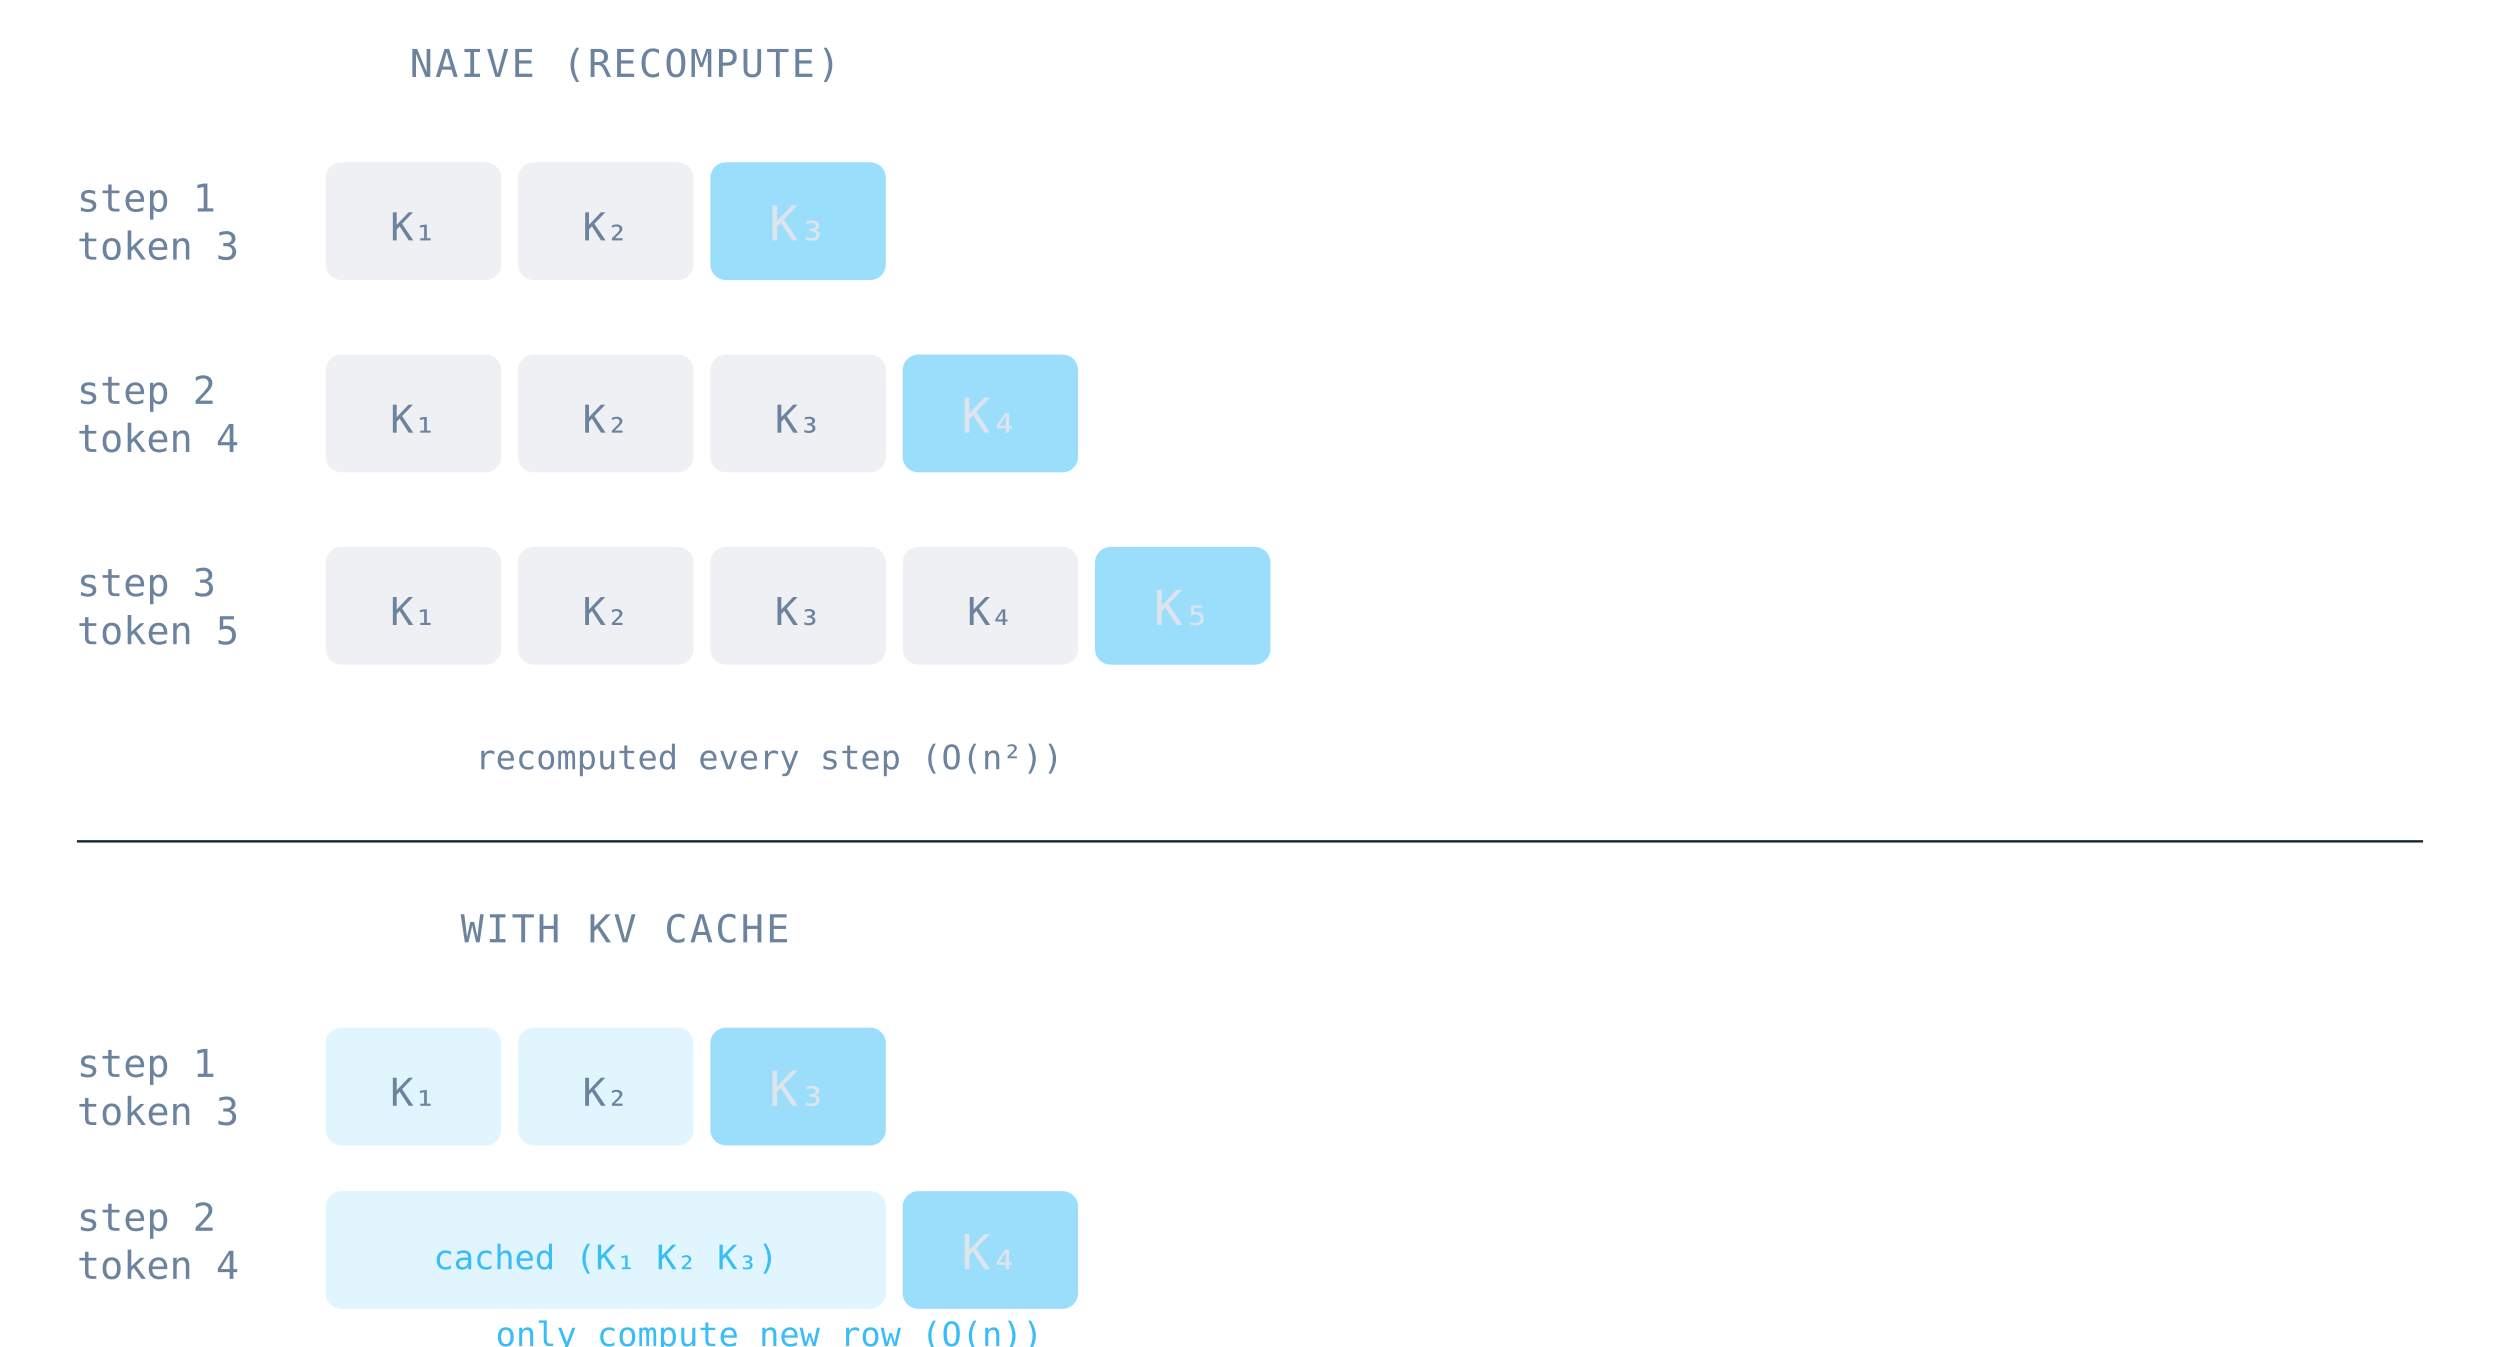
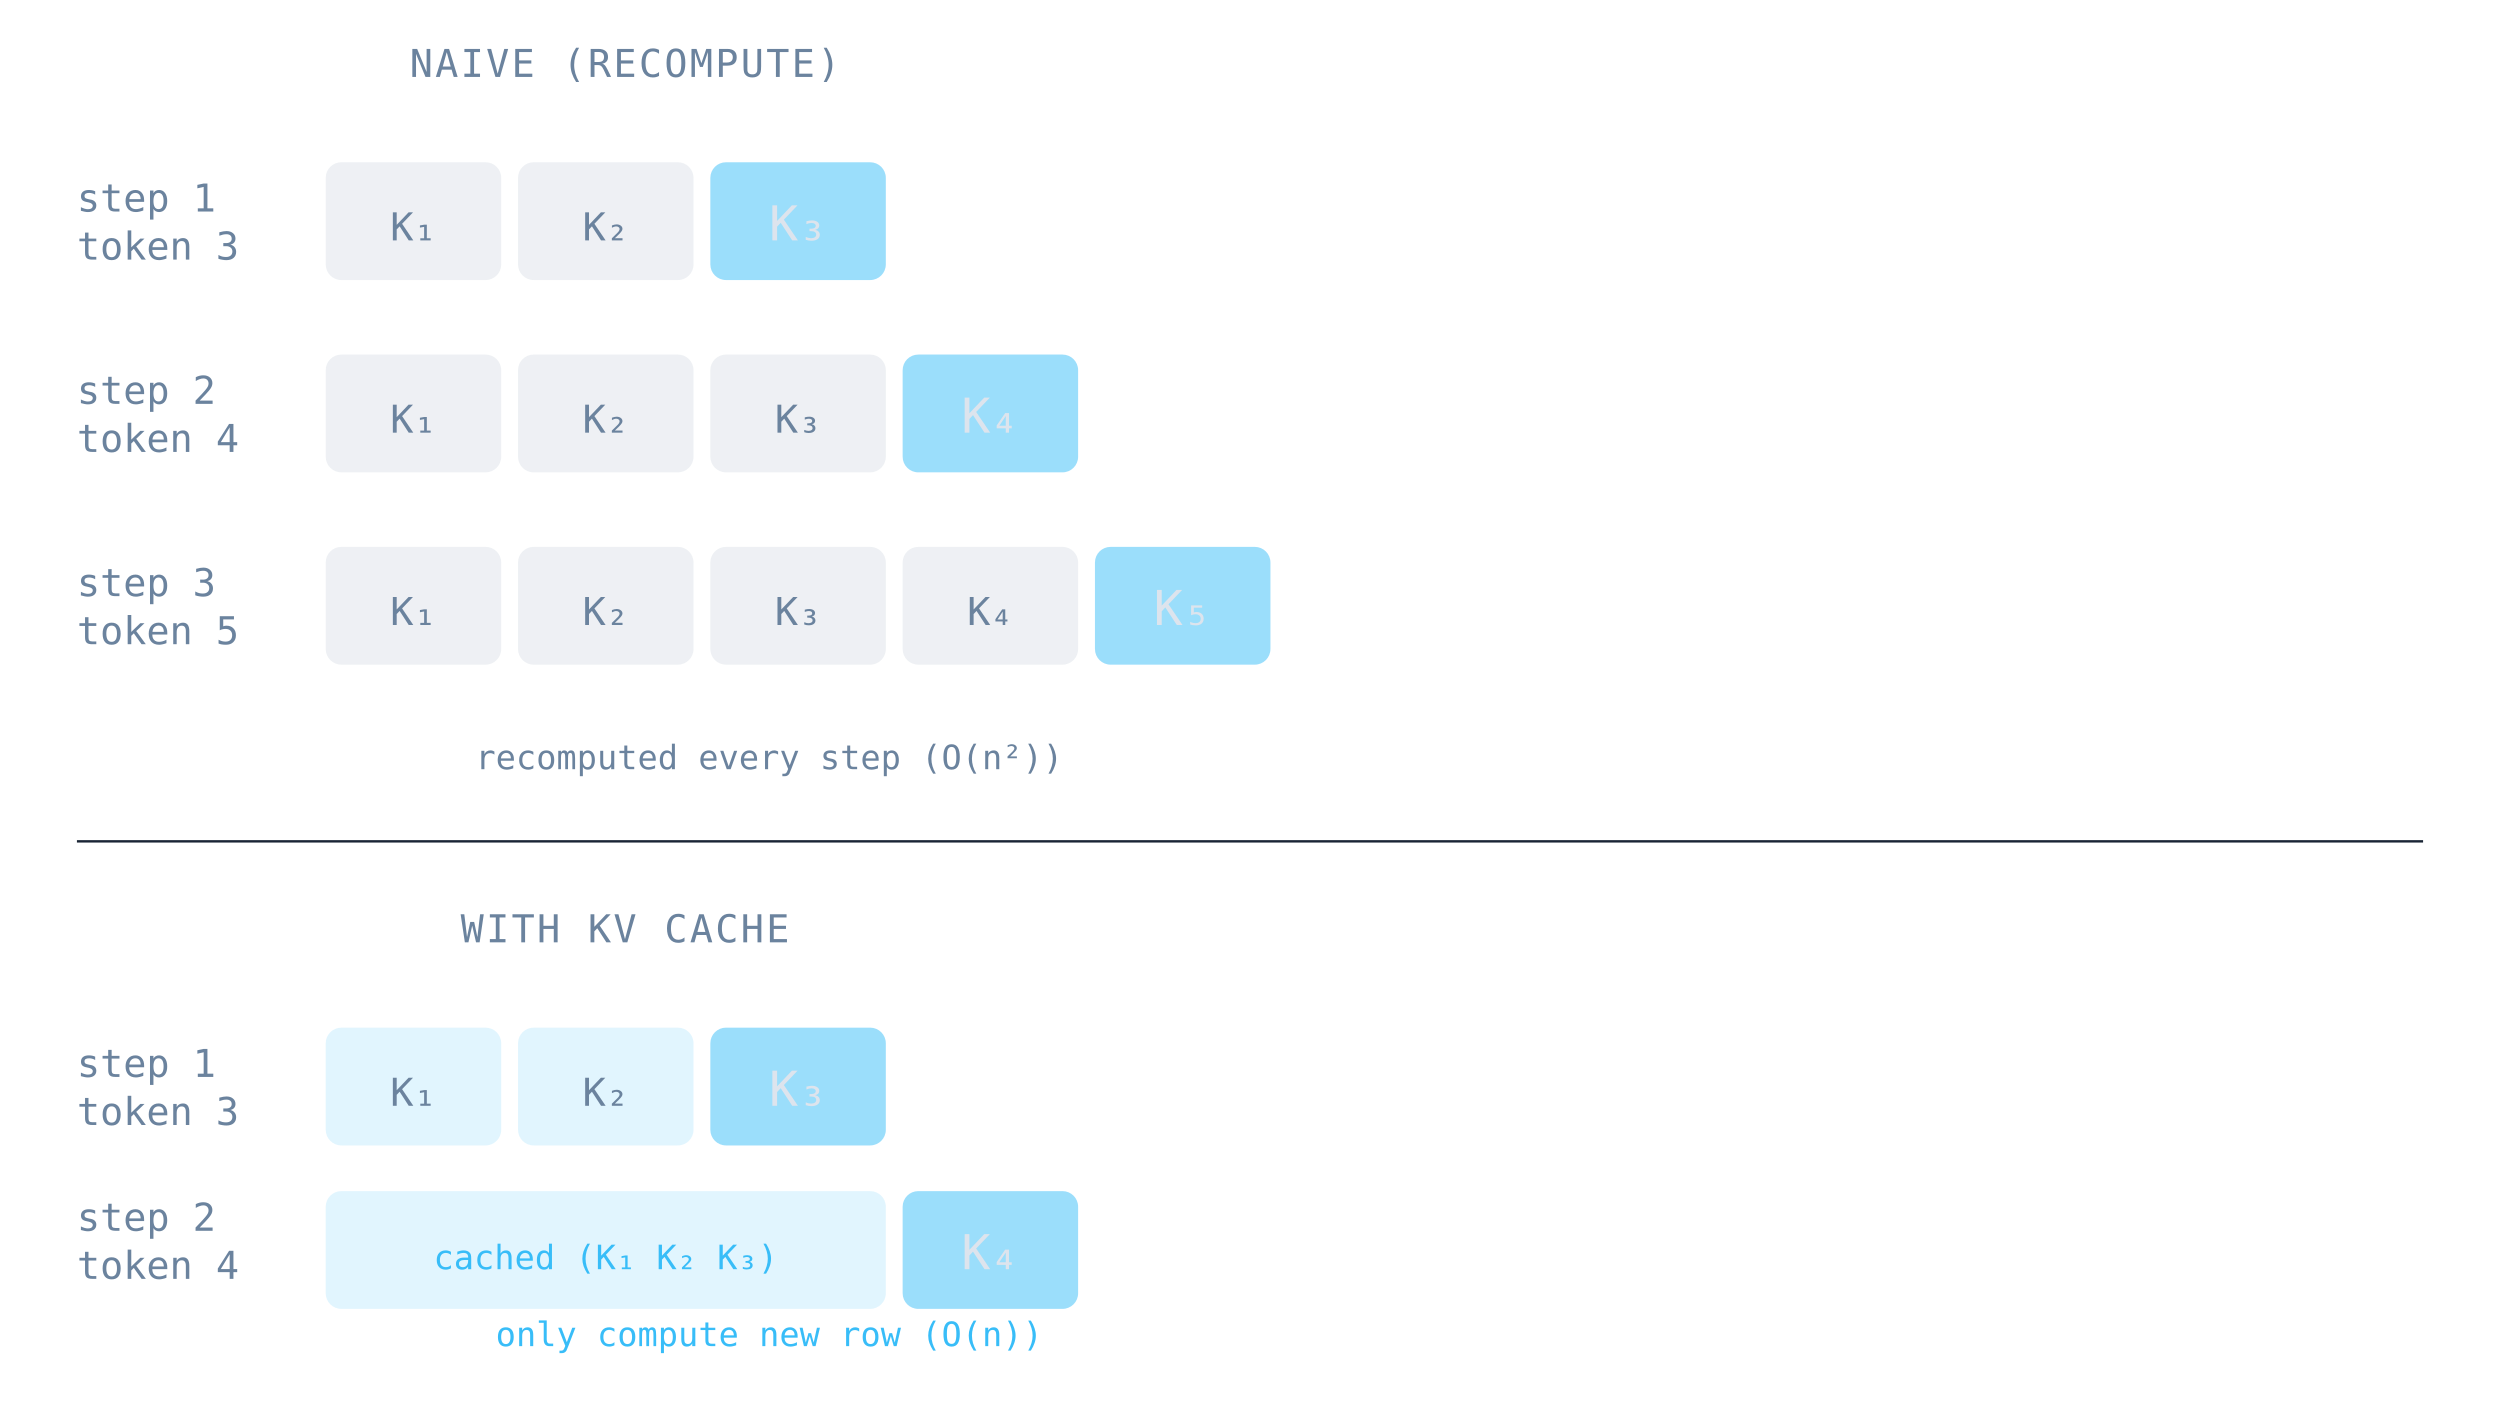
- <svg xmlns="http://www.w3.org/2000/svg" viewBox="0 0 520 280" fill="none">
+ <svg xmlns="http://www.w3.org/2000/svg" viewBox="0 0 520 294" fill="none">
  <style>
    text { font-family: 'IBM Plex Mono', monospace; }
    .label { font-size: 10px; fill: #dde4ed; }
    .sub { font-size: 8px; fill: #6b839e; }
    .heading { font-size: 8px; fill: #6b839e; letter-spacing: 0.06em; }
    .box { fill: #131923; stroke: #1a2535; stroke-width: 1; rx: 3; }
    .cached { fill: #38bdf8; opacity: 0.15; stroke: #38bdf8; stroke-width: 0.5; rx: 3; }
    .new { fill: #38bdf8; opacity: 0.5; stroke: #38bdf8; stroke-width: 0.5; rx: 3; }
    .recomp { fill: #6b839e; opacity: 0.12; stroke: #6b839e; stroke-width: 0.5; rx: 3; }
    .sep { stroke: #1a2535; stroke-width: 0.5; }
    .tag { font-size: 7px; fill: #38bdf8; }
    .warn { font-size: 7px; fill: #6b839e; }
  </style>
  <text class="heading" x="130" y="16" text-anchor="middle">NAIVE (RECOMPUTE)</text>
  <text class="sub" x="16" y="44">step 1</text>
  <text class="sub" x="16" y="54">token 3</text>
  <rect class="recomp" x="68" y="34" width="36" height="24" />
  <rect class="recomp" x="108" y="34" width="36" height="24" />
  <rect class="new" x="148" y="34" width="36" height="24" />
  <text class="sub" x="86" y="50" text-anchor="middle">K₁</text>
  <text class="sub" x="126" y="50" text-anchor="middle">K₂</text>
  <text class="label" x="166" y="50" text-anchor="middle">K₃</text>
  <text class="sub" x="16" y="84">step 2</text>
  <text class="sub" x="16" y="94">token 4</text>
  <rect class="recomp" x="68" y="74" width="36" height="24" />
  <rect class="recomp" x="108" y="74" width="36" height="24" />
  <rect class="recomp" x="148" y="74" width="36" height="24" />
  <rect class="new" x="188" y="74" width="36" height="24" />
  <text class="sub" x="86" y="90" text-anchor="middle">K₁</text>
  <text class="sub" x="126" y="90" text-anchor="middle">K₂</text>
  <text class="sub" x="166" y="90" text-anchor="middle">K₃</text>
  <text class="label" x="206" y="90" text-anchor="middle">K₄</text>
  <text class="sub" x="16" y="124">step 3</text>
  <text class="sub" x="16" y="134">token 5</text>
  <rect class="recomp" x="68" y="114" width="36" height="24" />
  <rect class="recomp" x="108" y="114" width="36" height="24" />
  <rect class="recomp" x="148" y="114" width="36" height="24" />
  <rect class="recomp" x="188" y="114" width="36" height="24" />
  <rect class="new" x="228" y="114" width="36" height="24" />
  <text class="sub" x="86" y="130" text-anchor="middle">K₁</text>
  <text class="sub" x="126" y="130" text-anchor="middle">K₂</text>
  <text class="sub" x="166" y="130" text-anchor="middle">K₃</text>
  <text class="sub" x="206" y="130" text-anchor="middle">K₄</text>
  <text class="label" x="246" y="130" text-anchor="middle">K₅</text>
  <text class="warn" x="160" y="160" text-anchor="middle">recomputed every step (O(n²))</text>
  <line class="sep" x1="16" y1="175" x2="504" y2="175" />
  <text class="heading" x="130" y="196" text-anchor="middle">WITH KV CACHE</text>
  <text class="sub" x="16" y="224">step 1</text>
  <text class="sub" x="16" y="234">token 3</text>
  <rect class="cached" x="68" y="214" width="36" height="24" />
  <rect class="cached" x="108" y="214" width="36" height="24" />
  <rect class="new" x="148" y="214" width="36" height="24" />
  <text class="sub" x="86" y="230" text-anchor="middle">K₁</text>
  <text class="sub" x="126" y="230" text-anchor="middle">K₂</text>
  <text class="label" x="166" y="230" text-anchor="middle">K₃</text>
  <text class="sub" x="16" y="256">step 2</text>
  <text class="sub" x="16" y="266">token 4</text>
  <rect class="cached" x="68" y="248" width="116" height="24" />
  <rect class="new" x="188" y="248" width="36" height="24" />
  <text class="tag" x="126" y="264" text-anchor="middle">cached (K₁ K₂ K₃)</text>
  <text class="label" x="206" y="264" text-anchor="middle">K₄</text>
  <text class="tag" x="160" y="280" text-anchor="middle">only compute new row (O(n))</text>
</svg>
